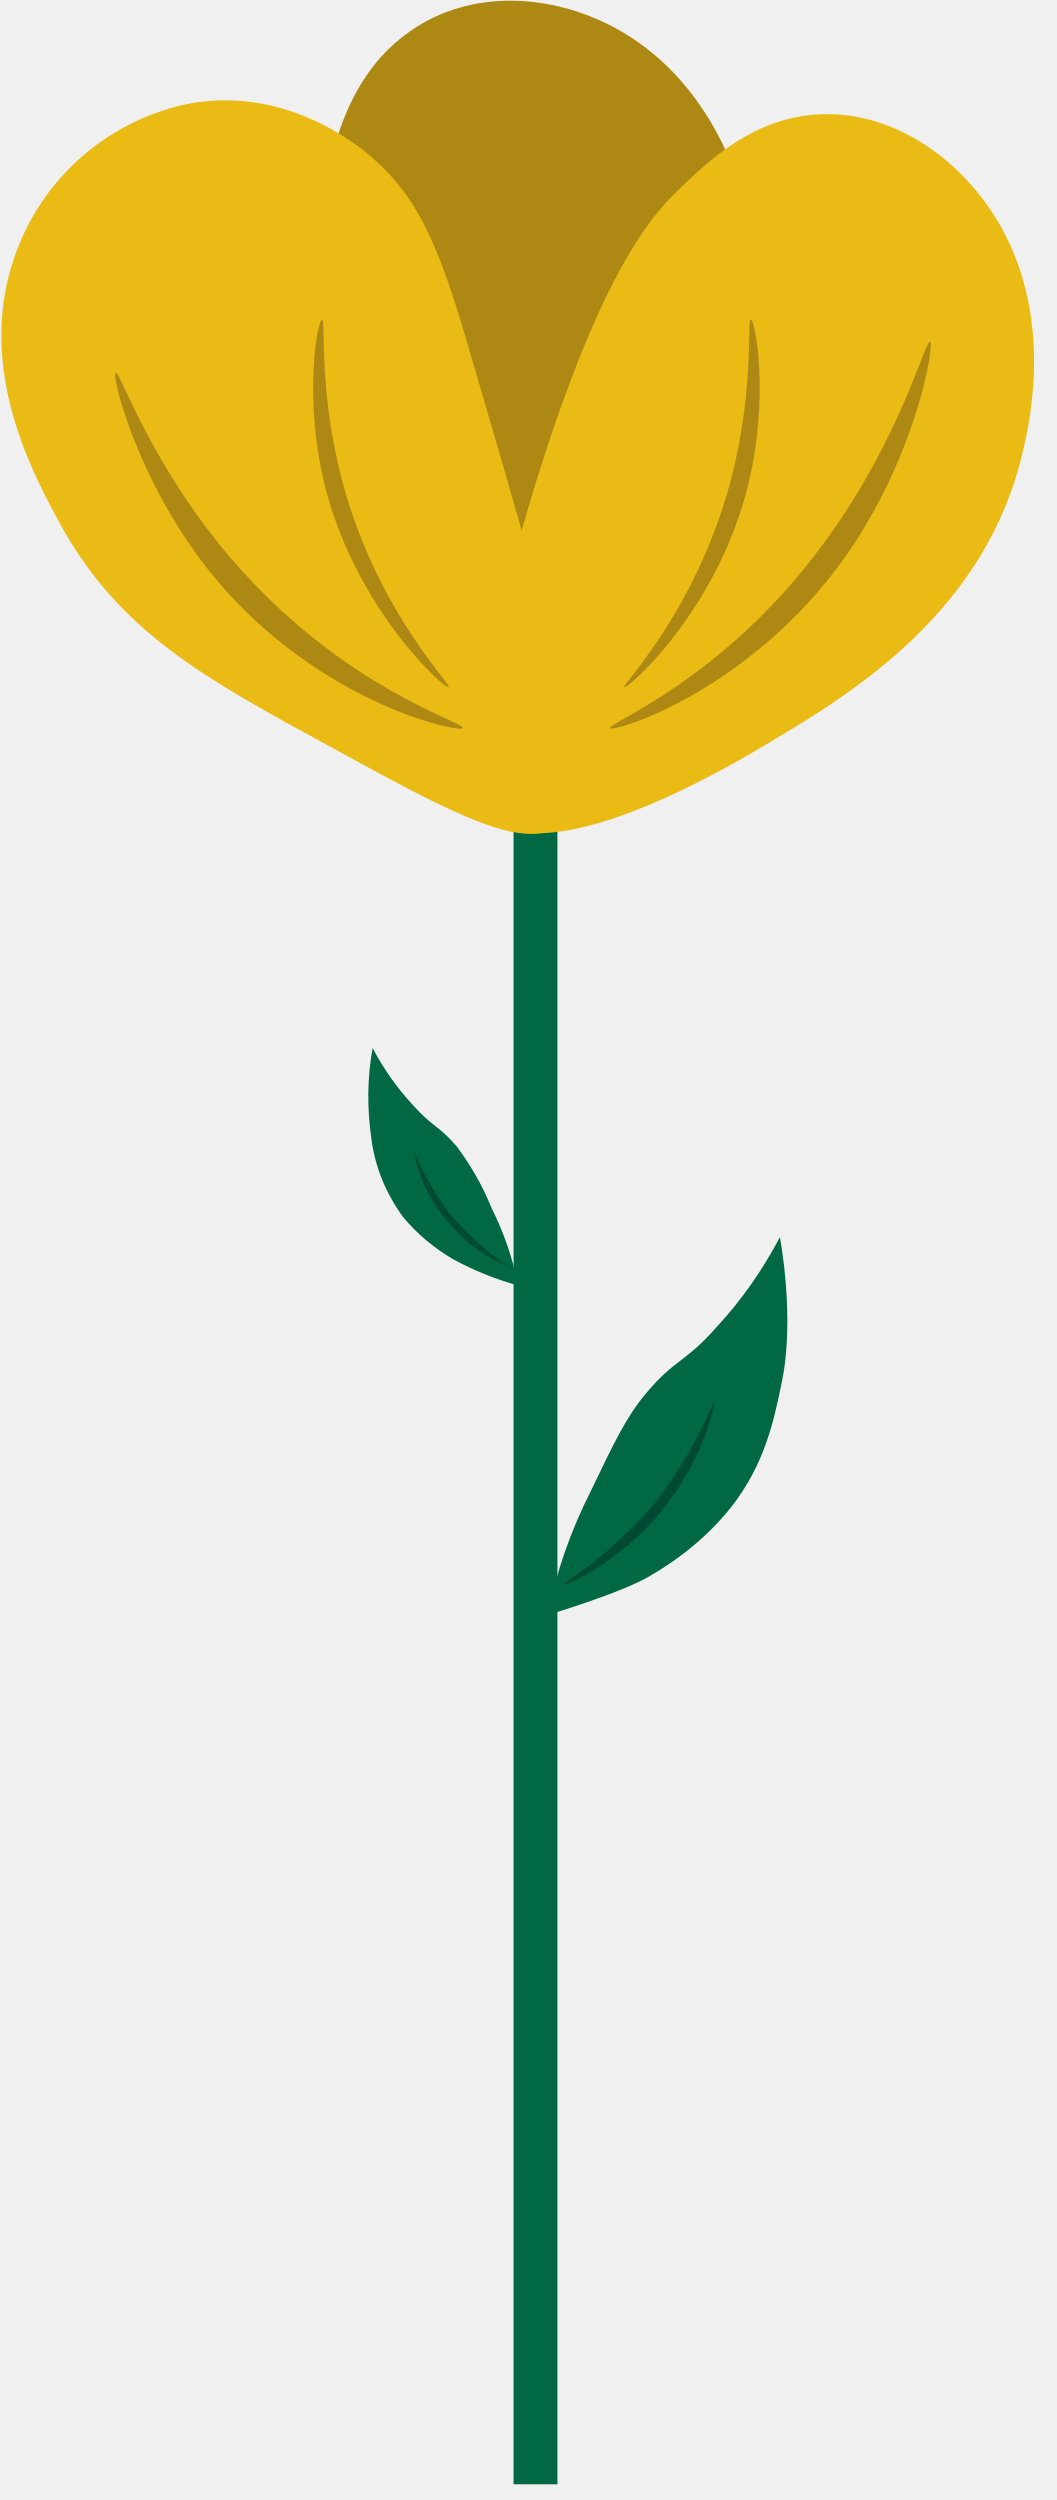
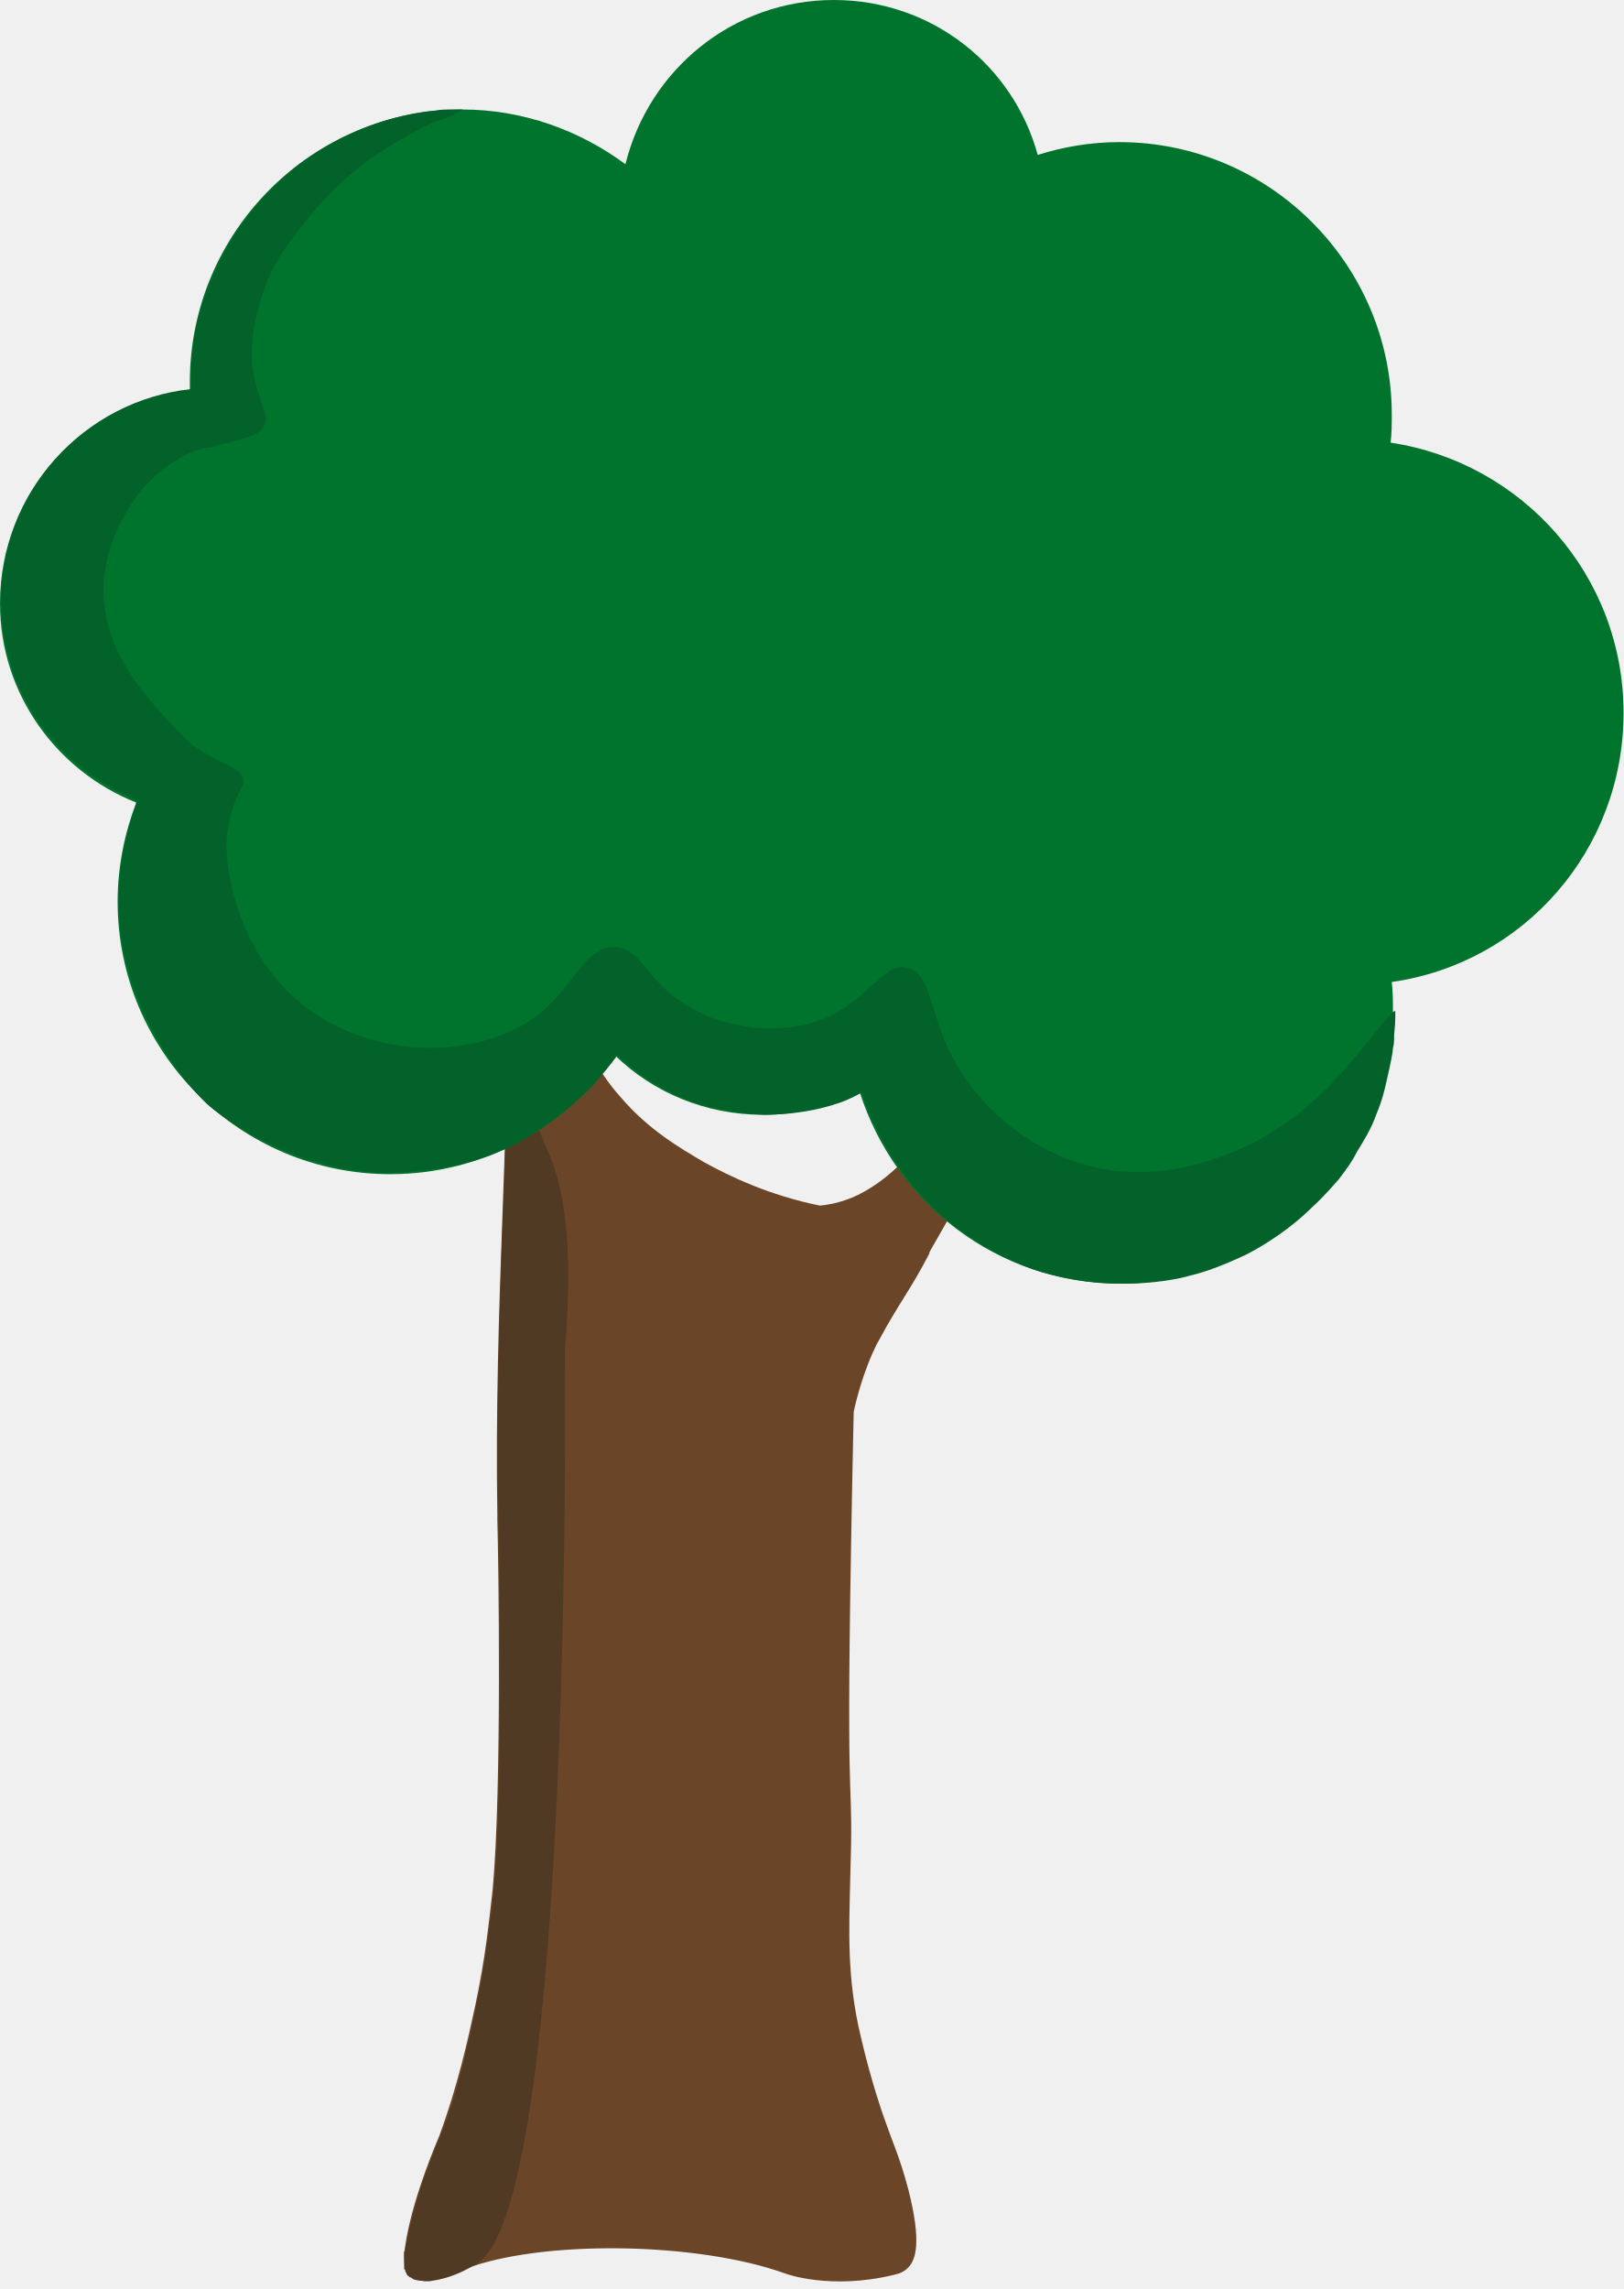
- <svg xmlns="http://www.w3.org/2000/svg" width="30" height="71" viewBox="0 0 30 71" fill="none">
-   <g clip-path="url(#clip0_121_367)">
-     <path d="M14.707 36.506C14.567 35.733 14.304 34.996 13.953 34.294C13.707 33.68 13.374 33.101 12.97 32.557C12.461 31.96 12.286 32.013 11.724 31.381C11.268 30.889 10.899 30.363 10.583 29.766C10.425 30.626 10.425 31.486 10.548 32.346C10.653 33.153 10.969 33.908 11.443 34.557C11.847 35.049 12.338 35.453 12.882 35.769C13.461 36.084 14.076 36.33 14.707 36.506Z" fill="#006842" />
-     <path d="M14.462 35.979C13.848 35.575 13.303 35.084 12.83 34.54C12.391 33.978 12.04 33.364 11.759 32.715C11.899 33.452 12.215 34.136 12.707 34.68C13.163 35.26 13.777 35.698 14.462 35.979Z" fill="#004A34" />
-     <path d="M15.831 22.781H14.585V70.554H15.831V22.781Z" fill="#006842" />
-     <path d="M16.41 22.781C15.146 22.834 14.041 20.675 12.11 16.866C10.232 13.163 8.969 10.688 9.091 7.389C9.144 5.88 9.267 2.545 11.636 0.895C13.374 -0.333 15.673 -0.176 17.463 0.79C20.008 2.159 20.868 4.826 21.008 5.335C21.588 7.248 21.254 8.775 20.482 11.706C18.551 19.043 17.569 22.728 16.41 22.781Z" fill="#AD8914" />
-     <path d="M13.602 23.009C15.269 25.045 20.745 21.745 21.868 21.078C24.22 19.674 28.029 17.358 29.064 12.759C29.257 11.917 29.872 9.126 28.485 6.546C27.432 4.598 25.431 3.142 23.272 3.247C21.412 3.335 20.131 4.546 19.218 5.441C18.516 6.125 16.884 7.88 14.831 15.006C13.479 19.674 12.812 22.044 13.602 23.009Z" fill="#EABB14" />
-     <path d="M16.041 23.343C15.023 24.29 12.952 23.167 9.337 21.184C5.792 19.253 3.422 17.954 1.737 14.936C0.983 13.549 -0.702 10.513 0.404 7.319C1.141 5.142 2.948 3.51 5.177 2.984C8.021 2.352 10.162 4.124 10.548 4.458C12.04 5.739 12.584 7.354 13.496 10.513C15.831 18.481 16.971 22.483 16.041 23.343Z" fill="#EABB14" />
-     <path d="M17.323 20.675C17.393 20.833 21.307 19.622 23.992 15.831C26.01 12.988 26.554 9.776 26.414 9.706C26.274 9.635 25.536 12.619 23.237 15.638C20.464 19.323 17.27 20.534 17.323 20.675Z" fill="#AD8914" />
-     <path d="M13.146 20.675C13.075 20.833 9.109 19.99 6.143 16.463C3.931 13.812 3.159 10.671 3.282 10.583C3.405 10.495 4.335 13.409 6.862 16.199C9.934 19.604 13.198 20.517 13.146 20.675Z" fill="#AD8914" />
-     <path d="M17.726 19.516C17.814 19.587 20.289 17.41 21.201 13.953C21.886 11.355 21.447 9.074 21.324 9.074C21.201 9.074 21.465 11.285 20.622 14.111C19.587 17.533 17.656 19.464 17.726 19.516Z" fill="#AD8914" />
-     <path d="M12.742 19.516C12.654 19.587 10.197 17.41 9.267 13.953C8.582 11.355 9.021 9.074 9.144 9.074C9.267 9.074 9.004 11.285 9.846 14.111C10.882 17.533 12.847 19.464 12.742 19.516Z" fill="#AD8914" />
-     <path d="M15.567 45.86C15.796 44.632 16.217 43.456 16.778 42.35C17.445 40.964 17.779 40.244 18.358 39.559C19.165 38.594 19.464 38.7 20.341 37.699C21.061 36.927 21.657 36.067 22.149 35.137C22.149 35.137 22.588 37.418 22.202 39.261C21.973 40.384 21.71 41.595 20.762 42.806C20.131 43.596 19.341 44.246 18.463 44.755C17.638 45.246 15.567 45.86 15.567 45.86Z" fill="#006842" />
-     <path d="M15.954 45.018C16.937 44.368 17.814 43.596 18.569 42.719C19.271 41.824 19.832 40.858 20.271 39.805C20.324 39.84 19.99 41.472 18.744 42.964C17.498 44.456 15.989 45.07 15.954 45.018Z" fill="#004A34" />
+ <svg xmlns="http://www.w3.org/2000/svg" width="166" height="234" viewBox="0 0 166 234" fill="none">
+   <g clip-path="url(#clip0_201_110)">
+     <path d="M41.321 230.423C41.798 226.017 43.941 220.659 44.894 218.396C46.799 213.275 47.871 208.393 48.585 205.059C49.657 200.057 50.014 196.247 50.372 193.151C51.324 182.791 50.967 159.212 50.848 155.402C50.848 155.044 50.848 154.925 50.848 154.925C50.491 133.372 52.277 113.485 51.562 105.983C51.324 103.601 50.967 101.339 50.967 101.339C50.61 99.195 50.133 97.528 49.776 96.218C49.776 96.218 49.062 93.717 48.109 89.549C47.156 85.62 47.156 82.524 47.037 79.189C46.918 73.235 47.395 66.924 47.99 66.924C48.347 66.924 48.466 69.544 49.538 76.927C50.61 84.786 50.967 86.692 51.681 88.954C52.396 91.217 53.587 94.551 53.706 94.789C54.182 96.218 54.658 97.29 55.254 98.6C55.492 98.957 55.849 99.79 56.326 100.862C56.921 102.172 58.231 104.554 60.136 107.531C61.446 109.555 62.28 110.865 63.471 112.175C66.329 115.509 69.425 117.296 72.044 118.844C74.664 120.273 78.594 122.178 83.834 123.25C85.024 123.131 86.692 122.773 88.359 121.821C91.098 120.273 92.884 118.248 95.027 115.747C97.171 113.366 98.481 111.58 98.481 111.58C99.433 110.27 99.91 109.674 100.862 108.603C101.815 107.65 103.839 105.506 104.554 106.102C105.387 106.816 103.958 110.627 103.601 111.937C102.768 114.199 101.934 115.867 100.505 118.486C99.552 120.273 99.433 120.392 97.528 123.607C96.337 125.75 95.623 126.941 95.027 128.013C95.027 128.132 95.027 128.013 95.027 128.132C93.122 131.824 91.812 133.372 89.907 136.944C89.549 137.539 89.43 137.897 89.192 138.373C87.882 141.35 87.287 144.327 87.287 144.327C87.287 144.327 87.049 155.044 86.93 163.38C86.573 187.792 87.287 180.766 86.93 192.198C86.811 197.318 86.573 202.201 88.001 208.155C89.073 212.799 90.264 216.133 90.264 216.133C91.336 219.23 92.05 220.659 92.884 223.874C94.313 229.471 93.479 230.9 93.122 231.495C92.526 232.329 91.812 232.448 91.336 232.567C84.905 234.115 80.38 232.448 80.38 232.448C71.211 229.113 55.135 228.994 47.514 231.971C46.442 232.448 42.75 233.996 41.559 232.329C41.321 231.733 41.321 231.138 41.321 230.423Z" fill="#6A4527" />
+     <path d="M41.321 230.304C41.321 230.185 41.321 230.185 41.441 229.947C41.441 229.947 41.441 229.709 41.559 229.471C41.679 228.399 41.917 227.565 41.917 227.565C42.036 227.327 42.155 226.732 42.393 225.779C42.869 224.112 43.227 222.921 43.465 222.445C44.179 220.301 44.894 218.634 45.013 218.396C46.918 213.99 48.347 206.726 48.705 205.059C49.776 200.057 50.133 196.247 50.491 193.151C51.443 182.791 51.086 159.212 50.967 155.402C50.967 155.164 50.967 154.925 50.967 154.925C50.848 151.591 50.729 140.04 51.562 120.749C51.562 120.154 51.681 119.082 51.681 117.772C51.681 116.581 51.681 115.986 51.681 115.152C51.681 112.532 51.801 111.937 51.801 109.555C51.801 108.603 51.801 107.055 51.562 105.268C51.92 106.459 52.515 108.245 53.23 110.508C54.658 114.676 55.968 117.534 56.207 118.129C57.517 121.225 58.707 126.822 57.755 138.135C57.755 138.135 58.707 224.945 48.824 231.376C48.228 231.733 47.514 232.09 47.514 232.09C47.514 232.09 45.966 232.924 44.179 233.162C44.179 233.162 43.703 233.281 43.108 233.162C43.108 233.162 42.75 233.162 42.393 233.043C42.274 233.043 42.155 232.924 42.155 232.924C42.155 232.924 42.036 232.805 41.917 232.805C41.798 232.686 41.679 232.686 41.559 232.448C41.559 232.448 41.559 232.329 41.441 232.209C41.441 232.09 41.441 231.971 41.321 231.971C41.321 231.733 41.321 231.495 41.321 231.138C41.321 230.9 41.321 230.661 41.321 230.304Z" fill="#503A23" />
+     <path d="M166 72.878C166 58.826 155.64 47.276 142.184 45.251C142.303 44.298 142.303 43.346 142.303 42.393C142.303 27.032 129.799 14.528 114.438 14.528C111.58 14.528 108.722 15.004 106.102 15.838C103.601 6.669 95.265 0 85.263 0C74.902 0 66.329 7.145 63.947 16.791C59.303 13.337 53.468 11.194 47.276 11.194C31.914 11.194 19.41 23.697 19.41 39.059C19.41 39.297 19.41 39.535 19.41 39.892C8.455 41.083 0 50.372 0 61.684C0 70.973 5.835 78.832 13.933 82.047C12.742 85.144 12.027 88.597 12.027 92.169C12.027 107.531 24.531 120.034 39.892 120.034C49.419 120.034 57.874 115.271 62.875 107.888C66.805 111.699 72.164 113.961 77.999 113.961C81.571 113.961 84.905 113.128 87.882 111.58C91.455 122.892 101.934 131.228 114.557 131.228C129.918 131.228 142.422 118.725 142.422 103.363C142.422 102.41 142.422 101.458 142.303 100.386C155.759 98.481 166 86.93 166 72.878Z" fill="#00742C" />
+     <path d="M47.276 11.194C47.276 11.194 47.156 11.194 46.68 11.194C45.966 11.194 46.323 11.194 45.727 11.194C45.013 11.194 44.537 11.313 44.417 11.313C41.441 11.551 38.463 12.623 38.463 12.623C34.653 13.933 31.914 15.838 30.604 16.791C28.937 18.1 26.317 20.363 23.935 24.055C22.745 25.96 19.41 31.557 19.529 38.94C19.529 39.297 19.529 39.535 19.529 39.773C8.574 40.964 0.119 50.252 0.119 61.446C0.119 70.735 5.954 78.594 14.052 81.809C13.456 83.476 12.98 85.144 12.623 86.93C12.623 86.93 12.146 89.43 12.146 92.05C12.146 104.673 21.197 112.89 21.197 112.89C21.197 112.89 28.937 119.915 40.011 119.915C40.488 119.915 43.108 119.677 45.013 119.439C46.323 119.201 47.395 118.963 48.228 118.725C50.729 118.01 52.634 117.057 53.944 116.224C55.492 115.39 57.874 113.723 60.374 111.222C61.565 109.912 62.518 108.722 63.113 107.888C64.542 109.198 67.757 111.937 72.402 113.128C75.26 113.842 77.76 113.961 78.237 113.961C78.475 113.961 79.904 113.961 81.571 113.723C82.524 113.604 83.953 113.366 85.739 112.77C86.811 112.413 87.644 111.937 88.121 111.699C88.716 113.604 89.907 116.343 91.812 119.201C93.956 122.297 96.218 124.321 97.528 125.274C101.22 128.132 104.673 129.442 106.102 129.918C107.293 130.275 110.508 131.228 114.795 131.228C118.01 131.228 120.511 130.752 121.702 130.395C123.25 130.037 125.155 129.323 127.418 128.251C130.871 126.465 133.133 124.44 134.205 123.369C135.634 122.059 136.468 120.987 136.825 120.63C137.659 119.558 138.254 118.725 138.73 117.772C139.445 116.581 140.159 115.509 140.755 113.842C141.35 112.413 141.588 111.341 141.826 110.27C142.184 108.722 142.422 107.531 142.422 107.174C142.541 106.697 142.541 106.34 142.541 105.864C142.541 105.626 142.66 104.911 142.66 103.958C142.66 103.363 142.66 103.363 142.66 103.363C142.303 103.125 139.445 107.293 136.706 110.151C135.396 111.58 131.585 115.628 125.75 117.891C123.488 118.725 117.772 120.987 110.984 119.082C103.839 117.057 99.91 111.937 99.076 110.746C94.67 104.792 95.742 99.671 92.765 98.957C90.026 98.243 88.716 102.887 83 104.554C78.951 105.745 74.069 105.03 70.615 103.006C65.971 100.386 65.733 96.933 62.875 96.814C59.779 96.694 58.826 100.743 54.897 103.839C49.419 107.888 40.131 108.364 33.105 104.197C23.697 98.6 22.864 87.406 23.221 85.263C23.459 83.595 23.816 82.524 23.816 82.524C24.412 80.737 25.007 80.38 24.888 79.666C24.65 78.475 22.983 78.237 20.839 76.927C19.41 76.093 18.577 75.141 16.91 73.354C14.409 70.615 10.956 66.686 10.598 61.089C10.36 55.135 13.813 50.967 14.528 50.014C14.528 50.014 17.981 45.966 21.673 45.727C24.412 44.775 26.317 44.894 27.032 43.465C27.508 42.393 26.674 41.441 26.198 39.416C25.126 35.605 26.198 32.271 26.793 30.247C27.746 27.151 29.175 25.245 30.961 22.983C34.176 18.815 37.511 16.433 38.463 15.838C41.679 13.694 44.298 12.504 44.298 12.504C45.251 12.265 47.276 11.432 47.276 11.194Z" fill="#03622A" />
  </g>
  <defs>
-     <clipPath id="clip0_121_367">
-       <rect width="29.38" height="70.607" fill="white" />
+     <clipPath id="clip0_201_110">
+       <rect width="166" height="233.162" fill="white" />
    </clipPath>
  </defs>
</svg>
